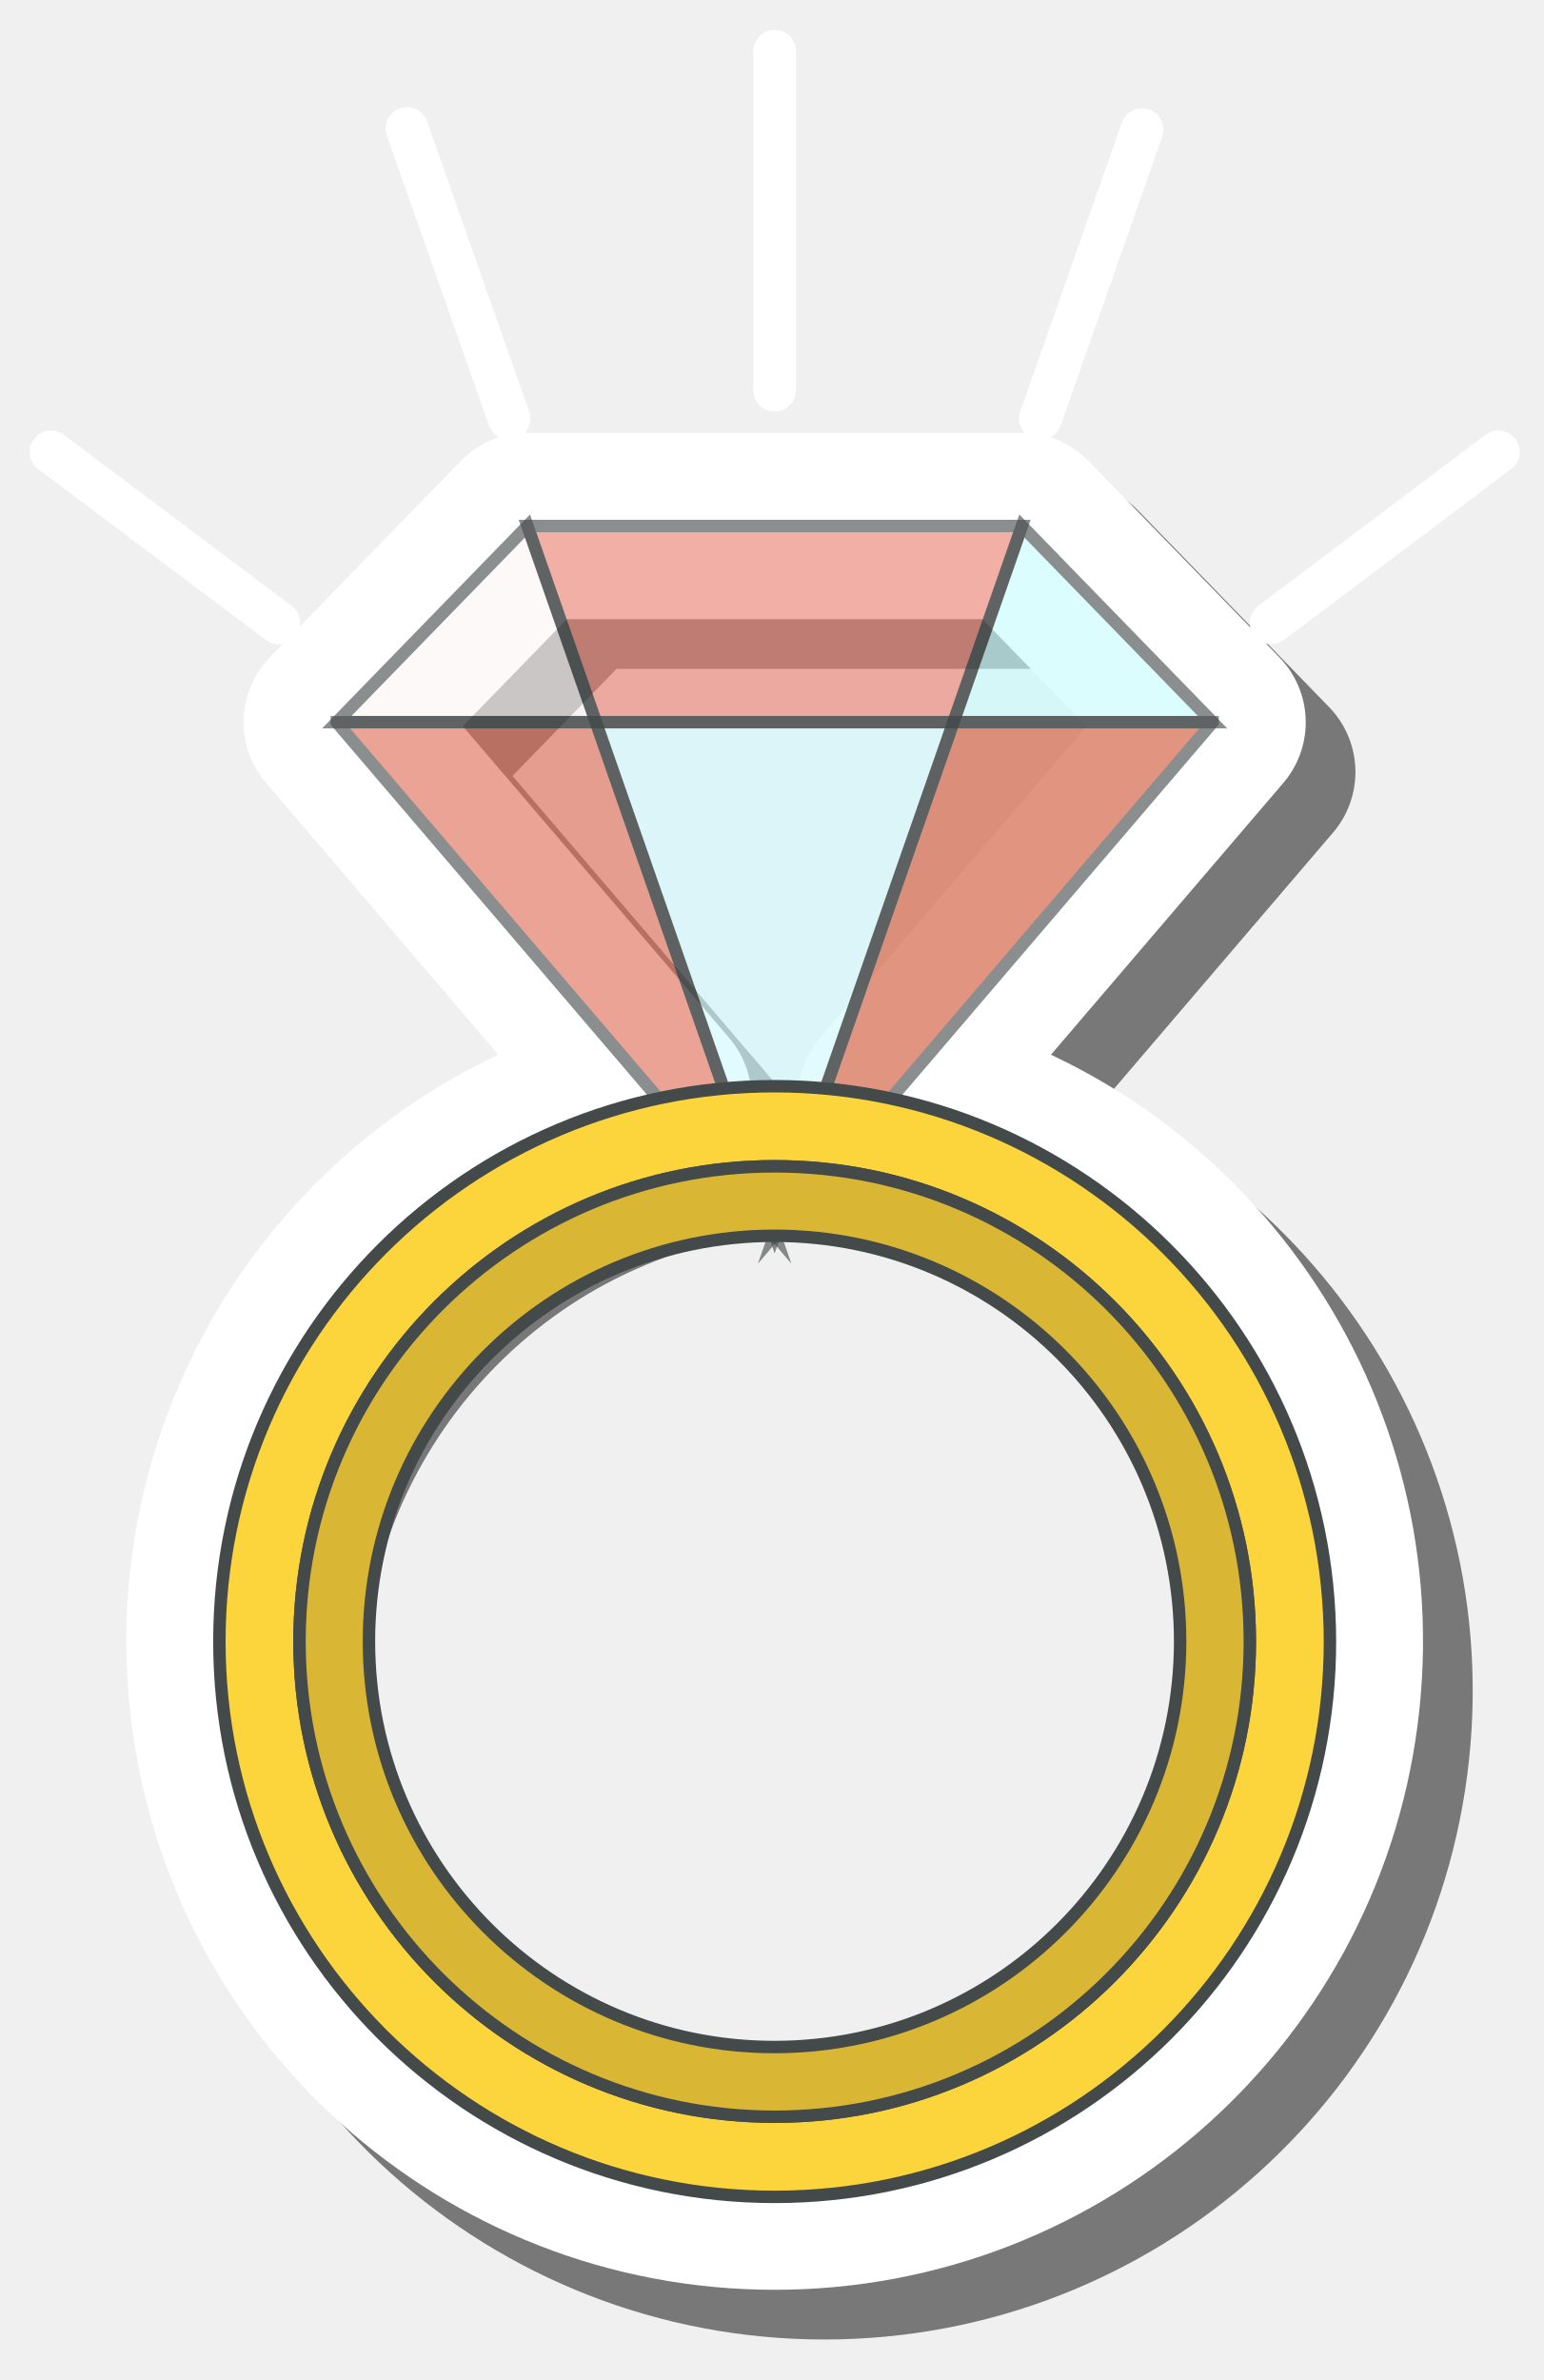
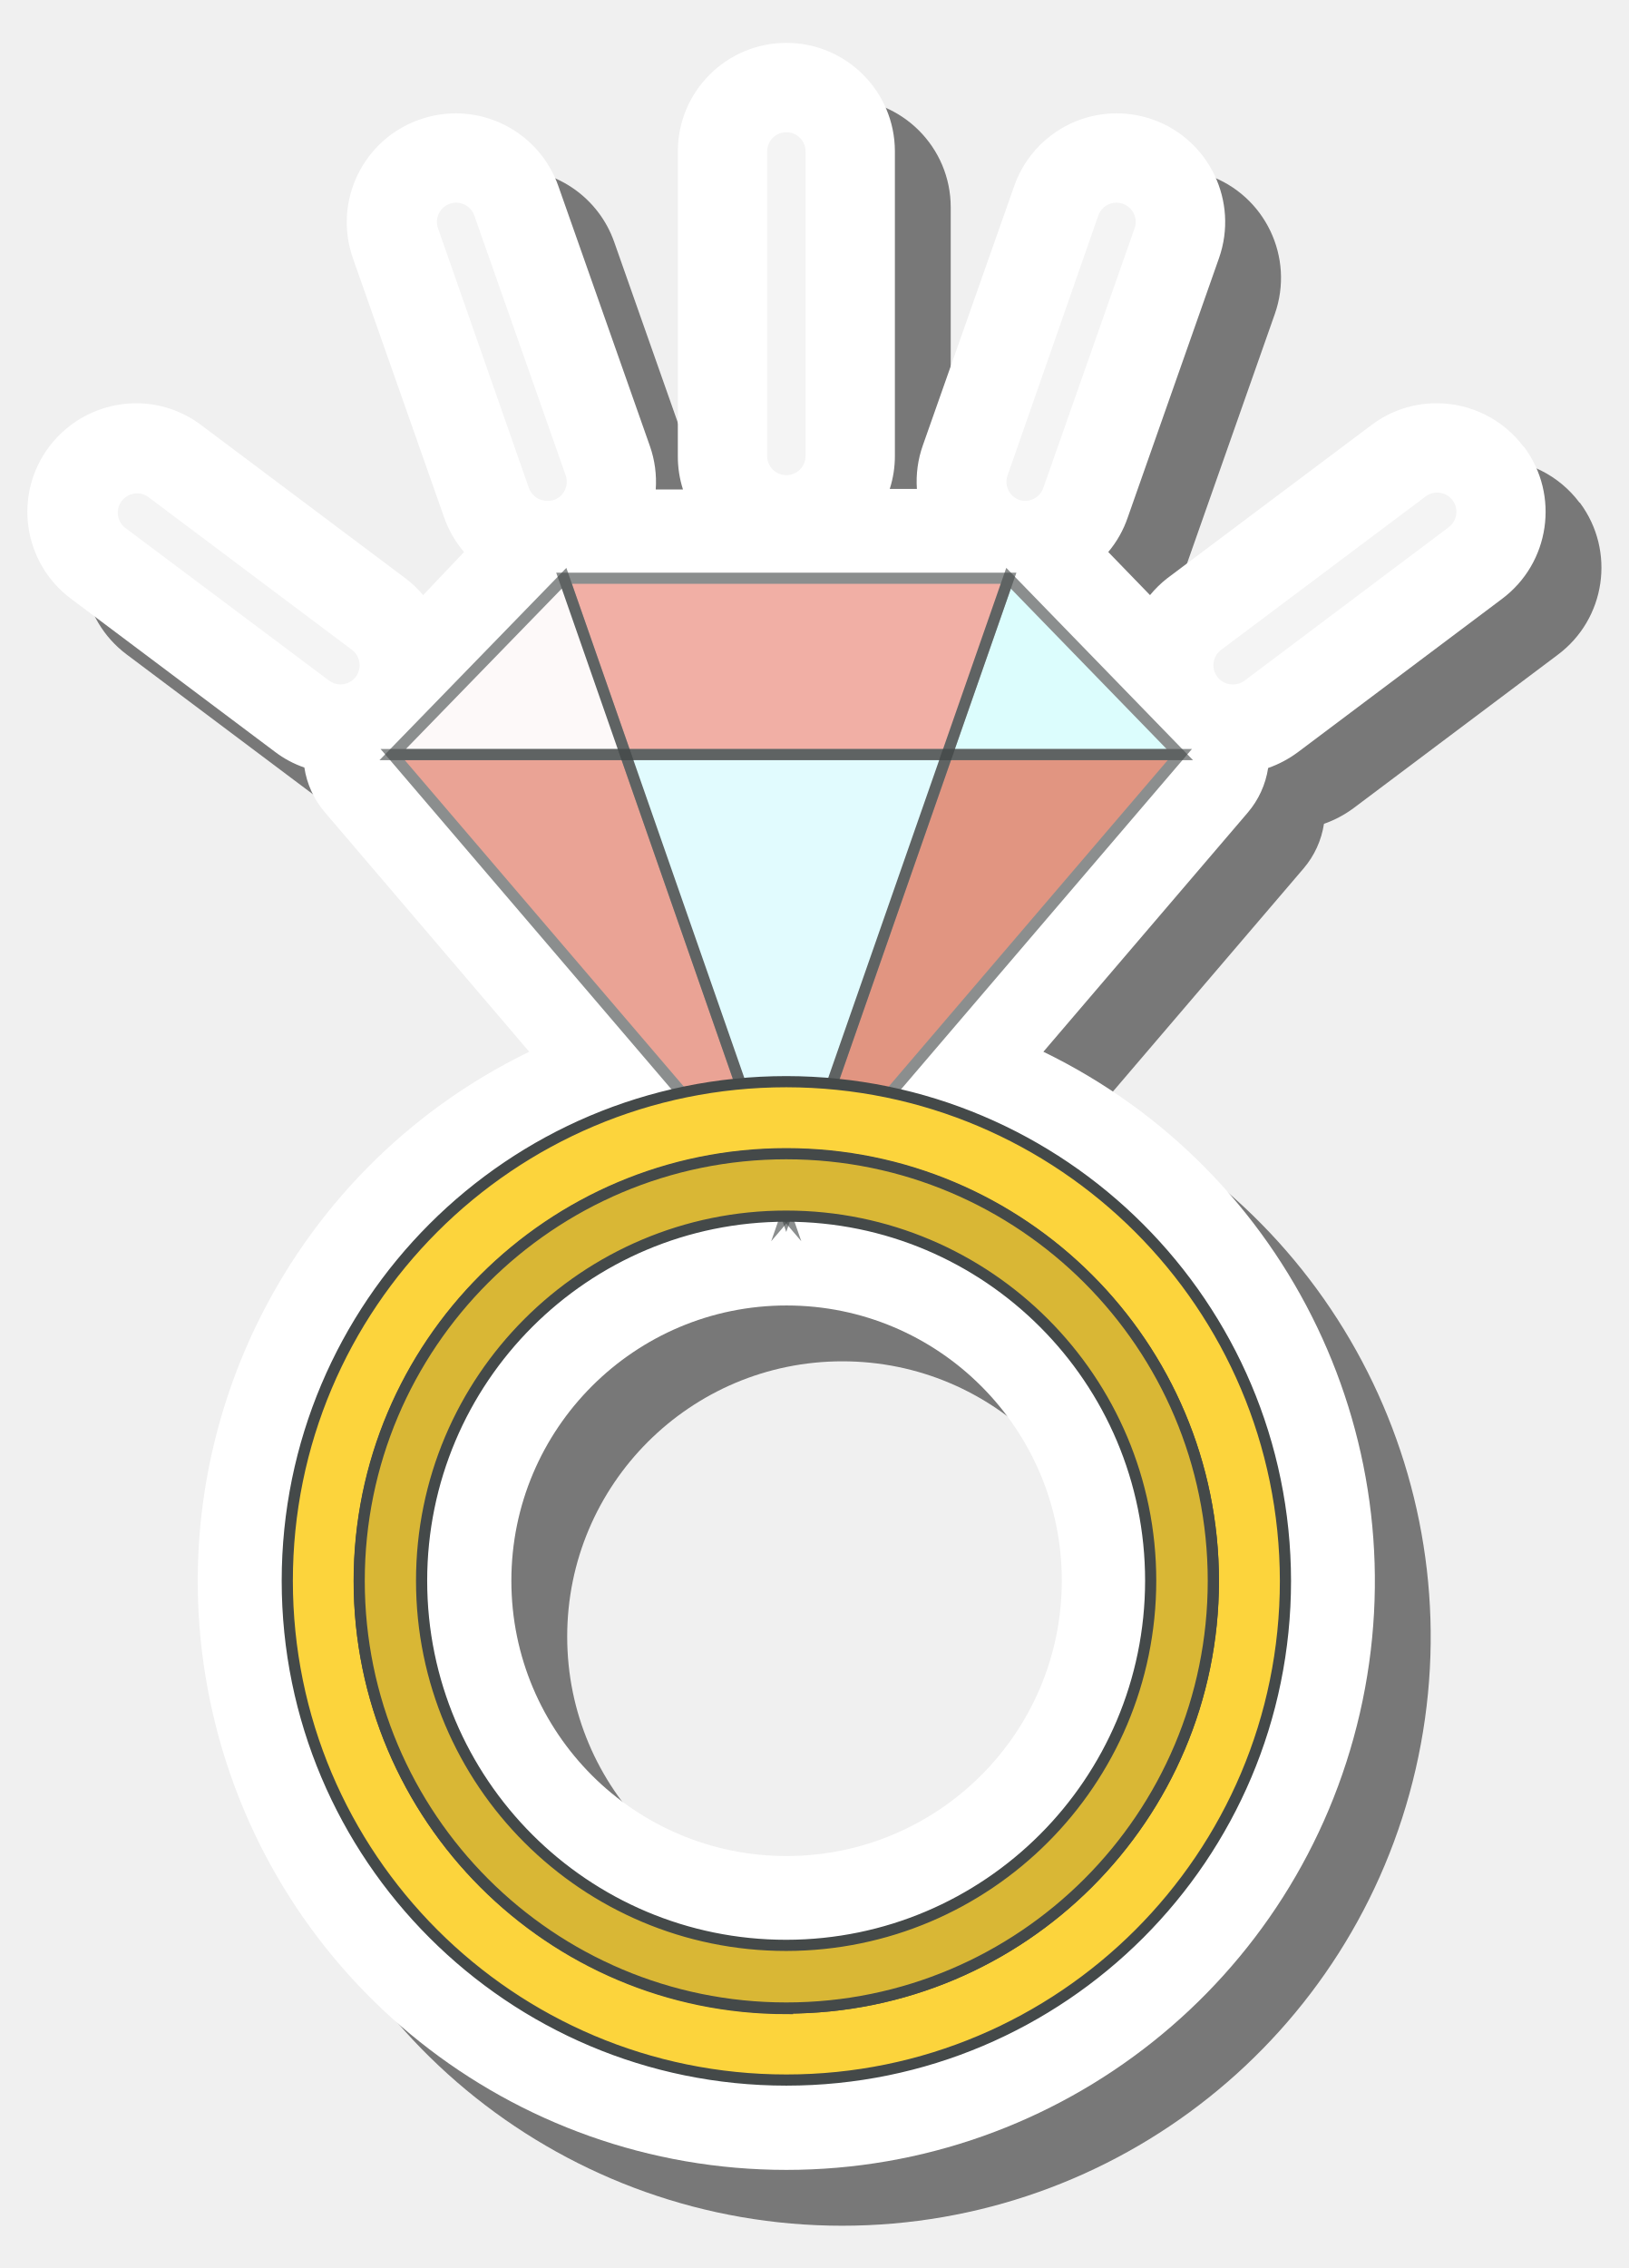
- <svg xmlns="http://www.w3.org/2000/svg" id="Layer_1" data-name="Layer 1" width="124.26" height="191.57" viewBox="0 0 124.26 191.57">
+ <svg xmlns="http://www.w3.org/2000/svg" id="Layer_1" data-name="Layer 1" width="145.86" height="203.09" viewBox="0 0 145.86 203.09">
  <defs>
    <style>
-       .cls-1, .cls-2 {
-         fill: none;
-         stroke-linejoin: round;
-         stroke-width: 15px;
-       }
- 
      .cls-1 {
-         stroke: #000;
        opacity: 0.5;
      }

      .cls-2 {
-         stroke: #fff;
+         fill: #fff;
      }

      .cls-3 {
        fill: #c6fcfc;
      }

      .cls-10, .cls-3, .cls-4, .cls-5, .cls-6, .cls-7, .cls-8, .cls-9 {
        stroke: #444949;
        stroke-miterlimit: 10;
      }

      .cls-3, .cls-4, .cls-5, .cls-6, .cls-7, .cls-8 {
        opacity: 0.62;
      }

      .cls-4 {
        fill: #e87e6d;
      }

      .cls-5 {
        fill: #fcf6f6;
      }

      .cls-6 {
        fill: #ce5434;
      }

      .cls-7 {
        fill: #dd6b54;
      }

      .cls-8 {
        fill: #cff8fe;
      }

      .cls-9 {
        fill: #fcd43c;
      }

      .cls-10 {
        fill: #d9b735;
      }

      .cls-11 {
-         fill: #fff;
+         fill: #f4f4f4;
      }
    </style>
  </defs>
  <g>
-     <path class="cls-1" d="M75.72,92.42l25.89-30.28h0L86.26,46.34H46.46L31.11,62.13h0L57,92.42a44.69,44.69,0,1,0,18.72,0Z" />
-     <path class="cls-2" d="M71.72,88.42,97.61,58.14h0L82.26,42.34H42.46L27.11,58.13h0L53,88.42a44.69,44.69,0,1,0,18.72,0Z" />
+     <path class="cls-1" d="M141.46,45a9.74,9.74,0,0,0-7.78-3.89,9.64,9.64,0,0,0-5.83,1.94L109.52,56.8A9.67,9.67,0,0,0,108,58.29l-3.74-3.86A9.63,9.63,0,0,0,106,51.35l8.18-23.24a9.74,9.74,0,0,0-5.94-12.41,9.87,9.87,0,0,0-3.23-.55,9.73,9.73,0,0,0-9.17,6.5L87.65,44.89a9.7,9.7,0,0,0-.53,3.89H84.69a9.63,9.63,0,0,0,.46-3V18.56a9.72,9.72,0,1,0-19.44,0V45.83a9.63,9.63,0,0,0,.46,3H63.73a9.64,9.64,0,0,0-.52-3.88L55,21.64a9.75,9.75,0,0,0-9.17-6.49,9.87,9.87,0,0,0-3.23.55,9.74,9.74,0,0,0-6,12.4l8.18,23.24a9.76,9.76,0,0,0,1.78,3.09L42.9,58.29a9.77,9.77,0,0,0-1.58-1.5L23,43.05a9.66,9.66,0,0,0-5.83-1.94A9.79,9.79,0,0,0,9.4,45a9.7,9.7,0,0,0,1.94,13.6L29.65,72.34a9.37,9.37,0,0,0,2.61,1.39,8,8,0,0,0,1.83,4L52.4,99.18a52.71,52.71,0,1,0,46.05,0l18.3-21.41a8,8,0,0,0,1.83-4,10,10,0,0,0,2.63-1.39l18.3-13.74a9.73,9.73,0,0,0,2-13.61Zm-66,126.2a24.65,24.65,0,1,1,24.64-24.64A24.67,24.67,0,0,1,75.43,171.2Z" />
+     <path class="cls-2" d="M136.46,40a9.74,9.74,0,0,0-7.78-3.89,9.64,9.64,0,0,0-5.83,1.94L104.52,51.8A9.67,9.67,0,0,0,103,53.29l-3.74-3.86A9.63,9.63,0,0,0,101,46.35l8.18-23.24a9.74,9.74,0,0,0-5.94-12.41,9.87,9.87,0,0,0-3.23-.55,9.73,9.73,0,0,0-9.17,6.5L82.65,39.89a9.7,9.7,0,0,0-.53,3.89H79.69a9.63,9.63,0,0,0,.46-3V13.56a9.72,9.72,0,1,0-19.44,0V40.83a9.63,9.63,0,0,0,.46,3H58.73a9.64,9.64,0,0,0-.52-3.88L50,16.64a9.75,9.75,0,0,0-9.17-6.49,9.87,9.87,0,0,0-3.23.55,9.74,9.74,0,0,0-6,12.4l8.18,23.24a9.76,9.76,0,0,0,1.78,3.09L37.9,53.29a9.77,9.77,0,0,0-1.58-1.5L18,38.05a9.66,9.66,0,0,0-5.83-1.94A9.79,9.79,0,0,0,4.4,40,9.7,9.7,0,0,0,6.34,53.6L24.65,67.34a9.37,9.37,0,0,0,2.61,1.39,8,8,0,0,0,1.83,4L47.4,94.18a52.71,52.71,0,1,0,46.05,0l18.3-21.41a8,8,0,0,0,1.83-4,10,10,0,0,0,2.63-1.39l18.3-13.74a9.73,9.73,0,0,0,2-13.61Zm-66,126.2a24.65,24.65,0,1,1,24.64-24.64A24.67,24.67,0,0,1,70.43,166.2Z" />
    <g id="ring">
      <g>
        <g>
-           <polygon class="cls-3" points="97.61 58.13 82.26 42.34 76.75 58.13 97.61 58.13" />
-           <polygon class="cls-4" points="76.75 58.13 82.26 42.34 62.36 42.34 42.46 42.34 47.97 58.13 76.75 58.13" />
-           <polygon class="cls-5" points="42.46 42.34 27.11 58.13 47.97 58.13 42.46 42.34" />
-           <polygon class="cls-6" points="76.75 58.13 62.36 99.37 97.61 58.14 97.61 58.13 76.75 58.13" />
-           <polygon class="cls-7" points="27.11 58.13 27.11 58.14 62.36 99.37 47.97 58.13 27.11 58.13" />
-           <polygon class="cls-8" points="47.97 58.13 62.36 99.37 76.75 58.13 47.97 58.13" />
+           <polygon class="cls-3" points="105.67 67.57 90.33 51.78 84.82 67.57 105.67 67.57" />
+           <polygon class="cls-4" points="84.82 67.57 90.33 51.78 70.42 51.78 50.52 51.78 56.03 67.57 84.82 67.57" />
+           <polygon class="cls-5" points="50.52 51.78 35.17 67.57 56.03 67.57 50.52 51.78" />
+           <polygon class="cls-6" points="84.82 67.57 70.42 108.8 105.67 67.57 105.67 67.57 84.82 67.57" />
+           <polygon class="cls-7" points="35.17 67.57 35.17 67.57 70.42 108.8 56.03 67.57 35.17 67.57" />
+           <polygon class="cls-8" points="56.03 67.57 70.42 108.8 84.82 67.57 56.03 67.57" />
        </g>
-         <path class="cls-9" d="M62.36,87.43a44.7,44.7,0,1,0,44.7,44.7A44.75,44.75,0,0,0,62.36,87.43Zm0,82.94a38.25,38.25,0,1,1,38.25-38.24A38.24,38.24,0,0,1,62.36,170.37Z" />
-         <path class="cls-10" d="M62.36,93.88a38.25,38.25,0,1,0,38.25,38.25A38.24,38.24,0,0,0,62.36,93.88Zm0,70.89A32.65,32.65,0,1,1,95,132.13,32.67,32.67,0,0,1,62.36,164.77Z" />
-         <path class="cls-11" d="M62.36,33.12a1.72,1.72,0,0,1-1.72-1.72V4.13a1.72,1.72,0,1,1,3.44,0V31.4A1.71,1.71,0,0,1,62.36,33.12Z" />
-         <path class="cls-11" d="M83.75,35.42a1.9,1.9,0,0,1-.57-.1,1.73,1.73,0,0,1-1.05-2.2L90.31,9.87A1.72,1.72,0,0,1,93.56,11L85.38,34.26A1.74,1.74,0,0,1,83.75,35.42Z" />
-         <path class="cls-11" d="M102.3,51.86a1.72,1.72,0,0,1-1-3.1L119.58,35a1.72,1.72,0,1,1,2.07,2.75L103.34,51.52A1.75,1.75,0,0,1,102.3,51.86Z" />
-         <path class="cls-11" d="M41,35.42a1.74,1.74,0,0,1-1.63-1.16L31.17,11a1.72,1.72,0,1,1,3.24-1.14l8.18,23.25a1.72,1.72,0,0,1-1.05,2.2A1.9,1.9,0,0,1,41,35.42Z" />
-         <path class="cls-11" d="M22.42,51.86a1.72,1.72,0,0,1-1-.34L3.08,37.77A1.72,1.72,0,1,1,5.14,35L23.46,48.76a1.72,1.72,0,0,1-1,3.1Z" />
+         <path class="cls-9" d="M70.43,96.86a44.7,44.7,0,1,0,44.7,44.7A44.75,44.75,0,0,0,70.43,96.86Zm0,83a38.25,38.25,0,1,1,38.25-38.25A38.26,38.26,0,0,1,70.42,179.81Z" />
+         <path class="cls-10" d="M70.42,103.31a38.25,38.25,0,1,0,38.25,38.25A38.25,38.25,0,0,0,70.42,103.31Zm0,70.89a32.65,32.65,0,1,1,32.64-32.64A32.68,32.68,0,0,1,70.43,174.2Z" />
+         <path class="cls-11" d="M70.43,42.55a1.72,1.72,0,0,1-1.72-1.72V13.56a1.72,1.72,0,1,1,3.44,0V40.83A1.72,1.72,0,0,1,70.43,42.55Z" />
+         <path class="cls-11" d="M91.82,44.85a1.63,1.63,0,0,1-.57-.1,1.72,1.72,0,0,1-1-2.2L98.37,19.3a1.72,1.72,0,0,1,3.25,1.14L93.44,43.7A1.72,1.72,0,0,1,91.82,44.85Z" />
+         <path class="cls-11" d="M110.37,61.29a1.72,1.72,0,0,1-1-3.1l18.32-13.74a1.72,1.72,0,1,1,2.06,2.76L111.4,61A1.72,1.72,0,0,1,110.37,61.29Z" />
+         <path class="cls-11" d="M49,44.85a1.74,1.74,0,0,1-1.63-1.15L39.23,20.44a1.72,1.72,0,0,1,3.25-1.14l8.18,23.25a1.73,1.73,0,0,1-1,2.2A1.63,1.63,0,0,1,49,44.85Z" />
+         <path class="cls-11" d="M30.48,61.29a1.74,1.74,0,0,1-1-.34L11.14,47.21a1.73,1.73,0,0,1,2.07-2.76L31.52,58.19a1.72,1.72,0,0,1-1,3.1Z" />
      </g>
    </g>
  </g>
</svg>
